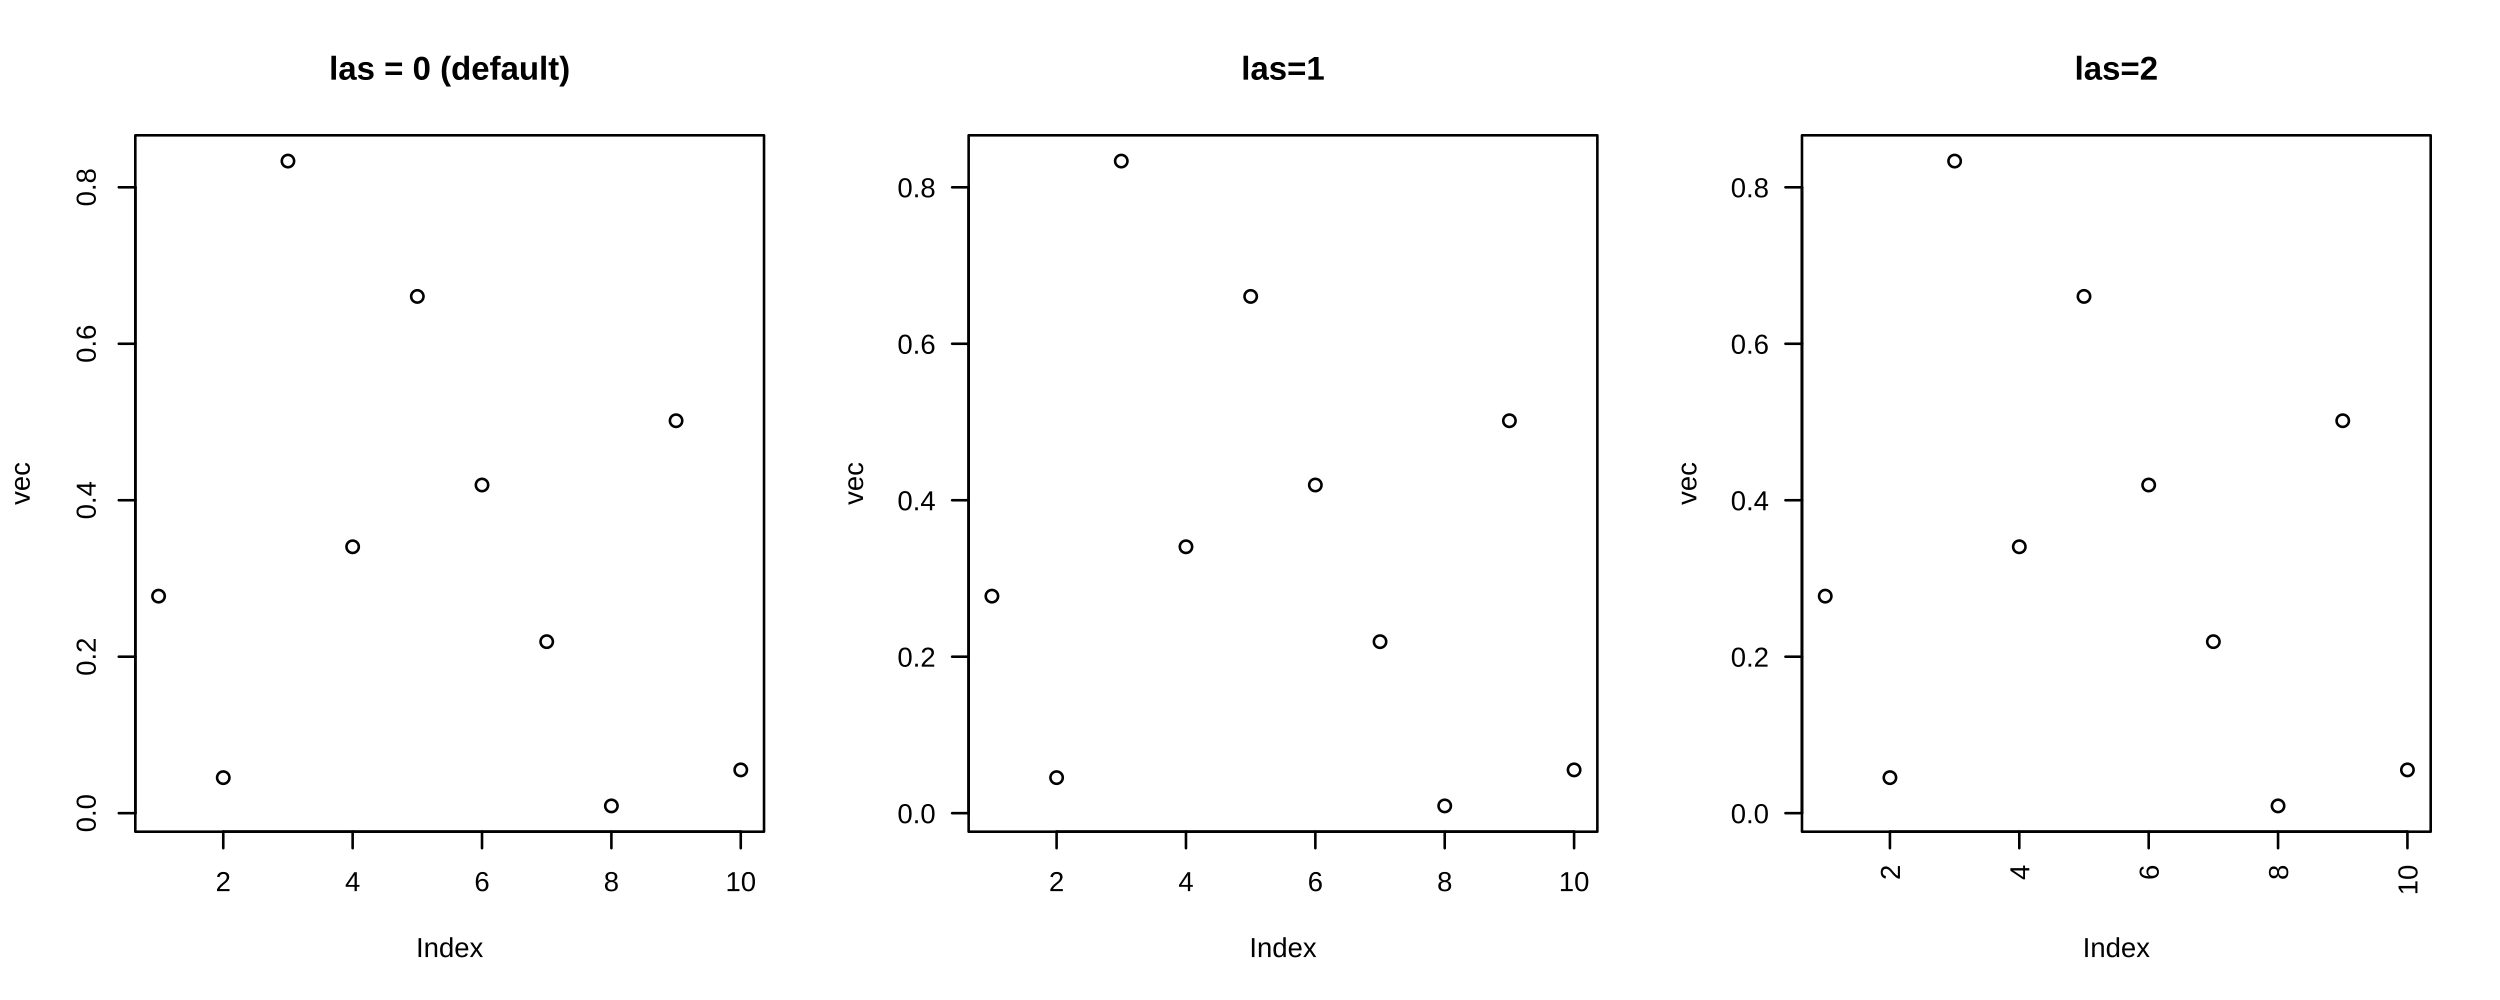
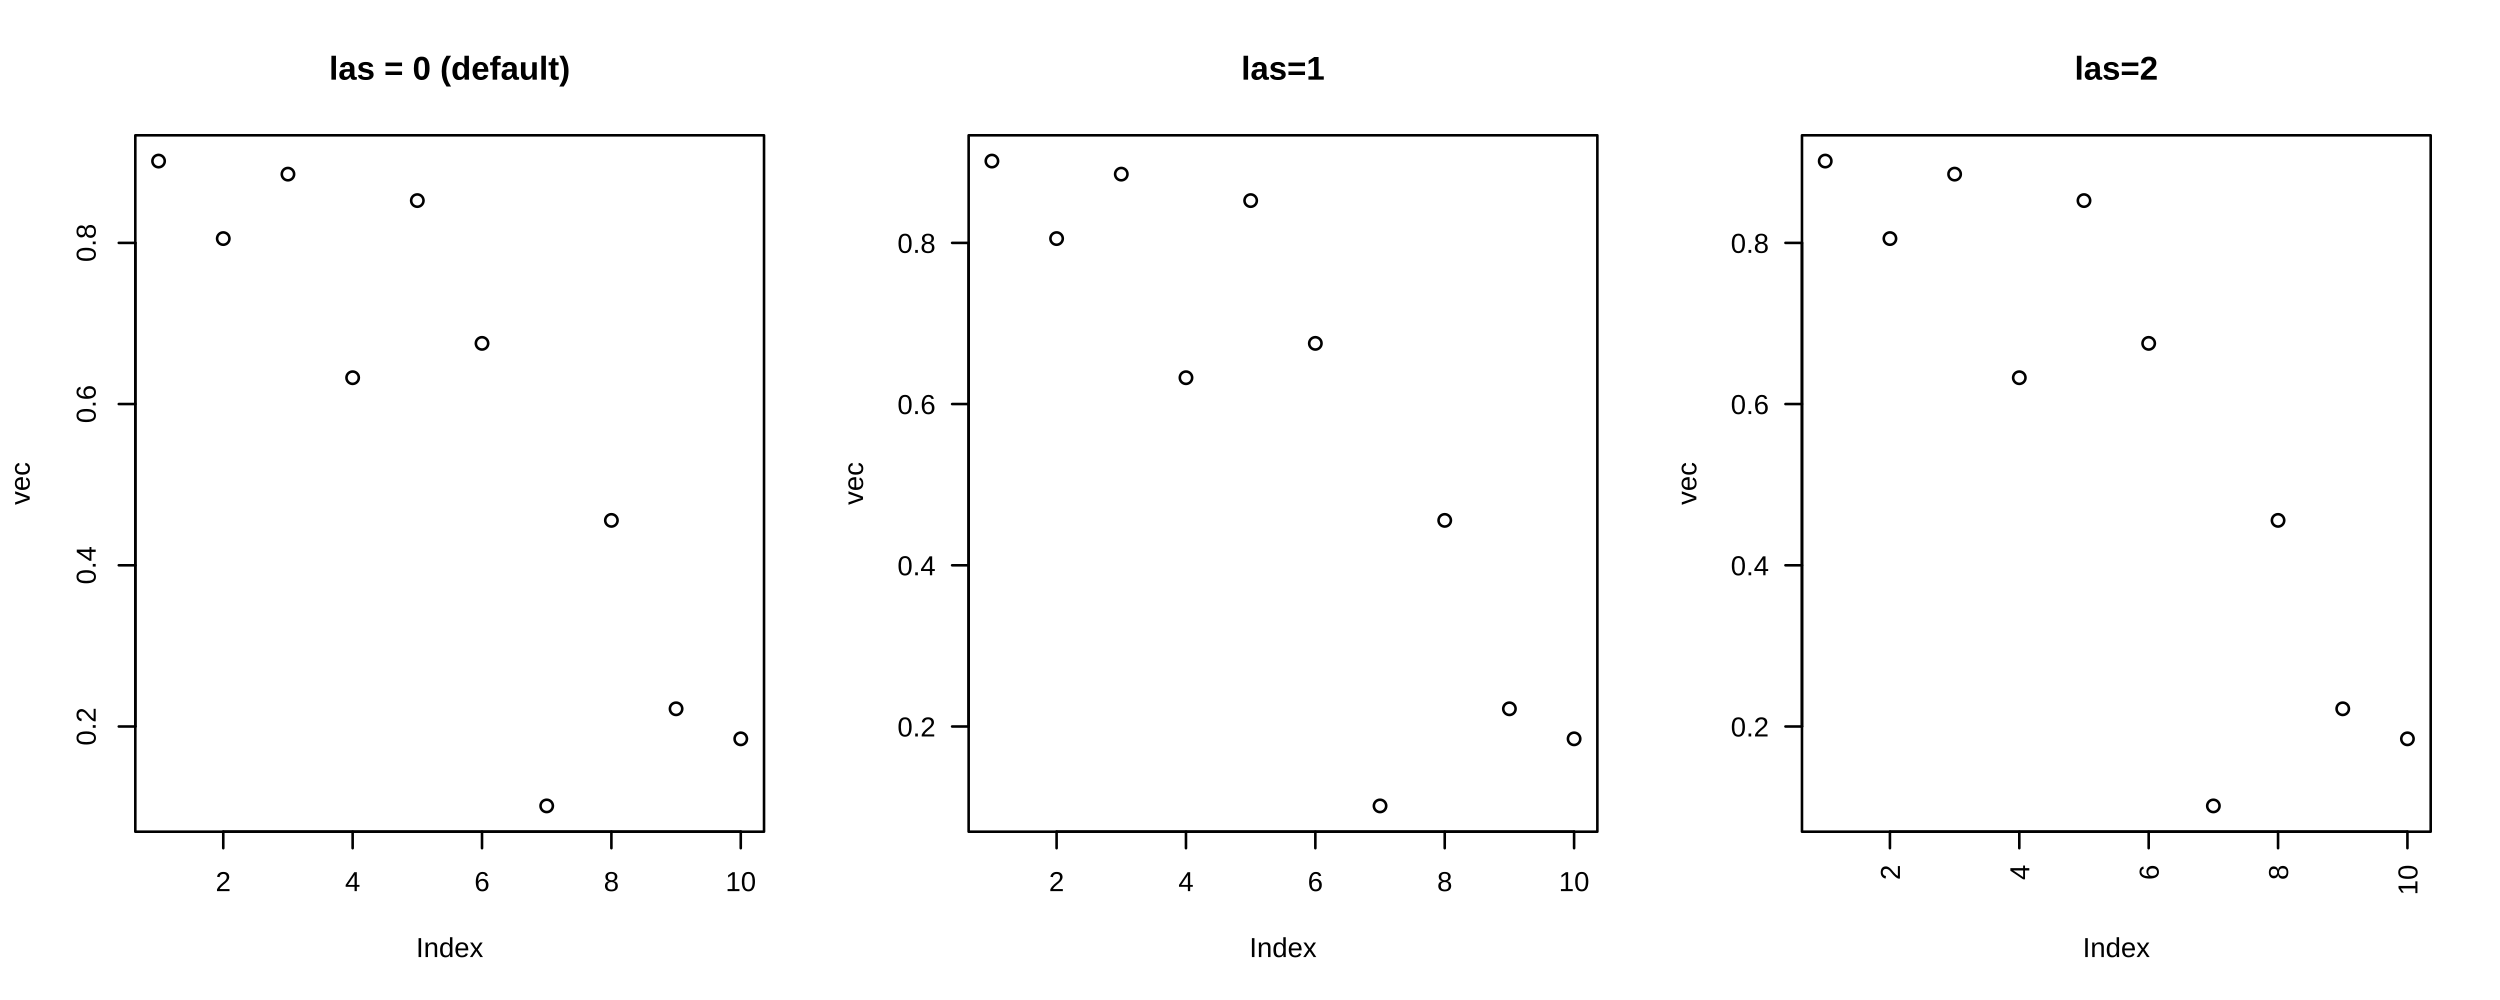
<svg xmlns="http://www.w3.org/2000/svg" class="svglite" width="720.00pt" height="288.00pt" viewBox="0 0 720.00 288.00">
  <defs>
    <style type="text/css">
    .svglite line, .svglite polyline, .svglite polygon, .svglite path, .svglite rect, .svglite circle {
      fill: none;
      stroke: #000000;
      stroke-linecap: round;
      stroke-linejoin: round;
      stroke-miterlimit: 10.00;
    }
    .svglite text {
      white-space: pre;
    }
  </style>
  </defs>
  <rect width="100%" height="100%" style="stroke: none; fill: #FFFFFF;" />
  <defs>
    <clipPath id="cpMC4wMHw3MjAuMDB8MC4wMHwyODguMDA=">
      <rect x="0.00" y="0.00" width="720.00" height="288.00" />
    </clipPath>
  </defs>
  <g clip-path="url(#cpMC4wMHw3MjAuMDB8MC4wMHwyODguMDA=)">
</g>
  <defs>
    <clipPath id="cpMzguOTd8MjIwLjA0fDM4Ljk3fDIzOS41Mw==">
      <rect x="38.97" y="38.97" width="181.08" height="200.56" />
    </clipPath>
  </defs>
  <g clip-path="url(#cpMzguOTd8MjIwLjA0fDM4Ljk3fDIzOS41Mw==)">
-     <circle cx="45.67" cy="171.69" r="1.78" style="stroke-width: 0.75;" />
-     <circle cx="64.30" cy="223.96" r="1.78" style="stroke-width: 0.75;" />
-     <circle cx="82.93" cy="46.39" r="1.78" style="stroke-width: 0.75;" />
-     <circle cx="101.56" cy="157.47" r="1.78" style="stroke-width: 0.75;" />
-     <circle cx="120.19" cy="85.37" r="1.78" style="stroke-width: 0.75;" />
-     <circle cx="138.82" cy="139.68" r="1.78" style="stroke-width: 0.75;" />
-     <circle cx="157.45" cy="184.80" r="1.78" style="stroke-width: 0.75;" />
-     <circle cx="176.08" cy="232.10" r="1.78" style="stroke-width: 0.75;" />
-     <circle cx="194.71" cy="121.17" r="1.78" style="stroke-width: 0.75;" />
-     <circle cx="213.34" cy="221.73" r="1.78" style="stroke-width: 0.75;" />
+     <circle cx="45.67" cy="46.39" r="1.78" style="stroke-width: 0.75;" />
+     <circle cx="64.30" cy="68.71" r="1.78" style="stroke-width: 0.75;" />
+     <circle cx="82.93" cy="50.15" r="1.78" style="stroke-width: 0.75;" />
+     <circle cx="101.56" cy="108.78" r="1.78" style="stroke-width: 0.75;" />
+     <circle cx="120.19" cy="57.77" r="1.78" style="stroke-width: 0.75;" />
+     <circle cx="138.82" cy="98.89" r="1.78" style="stroke-width: 0.75;" />
+     <circle cx="157.45" cy="232.10" r="1.78" style="stroke-width: 0.75;" />
+     <circle cx="176.08" cy="149.87" r="1.78" style="stroke-width: 0.75;" />
+     <circle cx="194.71" cy="204.13" r="1.78" style="stroke-width: 0.75;" />
+     <circle cx="213.34" cy="212.78" r="1.78" style="stroke-width: 0.75;" />
  </g>
  <g clip-path="url(#cpMC4wMHw3MjAuMDB8MC4wMHwyODguMDA=)">
    <line x1="64.30" y1="239.53" x2="213.34" y2="239.53" style="stroke-width: 0.75;" />
    <line x1="64.30" y1="239.53" x2="64.30" y2="244.28" style="stroke-width: 0.75;" />
    <line x1="101.56" y1="239.53" x2="101.56" y2="244.28" style="stroke-width: 0.75;" />
    <line x1="138.82" y1="239.53" x2="138.82" y2="244.28" style="stroke-width: 0.75;" />
    <line x1="176.08" y1="239.53" x2="176.08" y2="244.28" style="stroke-width: 0.75;" />
    <line x1="213.34" y1="239.53" x2="213.34" y2="244.28" style="stroke-width: 0.75;" />
    <text x="64.30" y="256.64" text-anchor="middle" style="font-size: 7.92px; font-family: &quot;Liberation Sans&quot;;" textLength="5.03px" lengthAdjust="spacingAndGlyphs">2</text>
    <text x="101.56" y="256.64" text-anchor="middle" style="font-size: 7.92px; font-family: &quot;Liberation Sans&quot;;" textLength="5.03px" lengthAdjust="spacingAndGlyphs">4</text>
    <text x="138.82" y="256.64" text-anchor="middle" style="font-size: 7.92px; font-family: &quot;Liberation Sans&quot;;" textLength="5.03px" lengthAdjust="spacingAndGlyphs">6</text>
    <text x="176.08" y="256.64" text-anchor="middle" style="font-size: 7.92px; font-family: &quot;Liberation Sans&quot;;" textLength="5.03px" lengthAdjust="spacingAndGlyphs">8</text>
    <text x="213.34" y="256.64" text-anchor="middle" style="font-size: 7.92px; font-family: &quot;Liberation Sans&quot;;" textLength="10.07px" lengthAdjust="spacingAndGlyphs">10</text>
-     <line x1="38.97" y1="234.20" x2="38.97" y2="53.94" style="stroke-width: 0.75;" />
-     <line x1="38.97" y1="234.20" x2="34.21" y2="234.20" style="stroke-width: 0.75;" />
-     <line x1="38.97" y1="189.13" x2="34.21" y2="189.13" style="stroke-width: 0.75;" />
-     <line x1="38.97" y1="144.07" x2="34.21" y2="144.07" style="stroke-width: 0.75;" />
-     <line x1="38.97" y1="99.00" x2="34.21" y2="99.00" style="stroke-width: 0.75;" />
-     <line x1="38.97" y1="53.94" x2="34.21" y2="53.94" style="stroke-width: 0.75;" />
-     <text transform="translate(27.56,234.20) rotate(-90)" text-anchor="middle" style="font-size: 7.92px; font-family: &quot;Liberation Sans&quot;;" textLength="12.58px" lengthAdjust="spacingAndGlyphs">0.0</text>
-     <text transform="translate(27.56,189.13) rotate(-90)" text-anchor="middle" style="font-size: 7.92px; font-family: &quot;Liberation Sans&quot;;" textLength="12.58px" lengthAdjust="spacingAndGlyphs">0.2</text>
-     <text transform="translate(27.56,144.07) rotate(-90)" text-anchor="middle" style="font-size: 7.92px; font-family: &quot;Liberation Sans&quot;;" textLength="12.58px" lengthAdjust="spacingAndGlyphs">0.4</text>
-     <text transform="translate(27.56,99.00) rotate(-90)" text-anchor="middle" style="font-size: 7.92px; font-family: &quot;Liberation Sans&quot;;" textLength="12.58px" lengthAdjust="spacingAndGlyphs">0.6</text>
-     <text transform="translate(27.56,53.94) rotate(-90)" text-anchor="middle" style="font-size: 7.92px; font-family: &quot;Liberation Sans&quot;;" textLength="12.58px" lengthAdjust="spacingAndGlyphs">0.8</text>
+     <line x1="38.97" y1="209.23" x2="38.97" y2="69.95" style="stroke-width: 0.75;" />
+     <line x1="38.97" y1="209.23" x2="34.21" y2="209.23" style="stroke-width: 0.75;" />
+     <line x1="38.97" y1="162.80" x2="34.21" y2="162.80" style="stroke-width: 0.75;" />
+     <line x1="38.97" y1="116.37" x2="34.21" y2="116.37" style="stroke-width: 0.75;" />
+     <line x1="38.97" y1="69.95" x2="34.21" y2="69.95" style="stroke-width: 0.75;" />
+     <text transform="translate(27.56,209.23) rotate(-90)" text-anchor="middle" style="font-size: 7.92px; font-family: &quot;Liberation Sans&quot;;" textLength="12.58px" lengthAdjust="spacingAndGlyphs">0.2</text>
+     <text transform="translate(27.56,162.80) rotate(-90)" text-anchor="middle" style="font-size: 7.92px; font-family: &quot;Liberation Sans&quot;;" textLength="12.58px" lengthAdjust="spacingAndGlyphs">0.4</text>
+     <text transform="translate(27.56,116.37) rotate(-90)" text-anchor="middle" style="font-size: 7.92px; font-family: &quot;Liberation Sans&quot;;" textLength="12.58px" lengthAdjust="spacingAndGlyphs">0.6</text>
+     <text transform="translate(27.56,69.95) rotate(-90)" text-anchor="middle" style="font-size: 7.92px; font-family: &quot;Liberation Sans&quot;;" textLength="12.58px" lengthAdjust="spacingAndGlyphs">0.8</text>
    <polygon points="38.97,239.53 220.04,239.53 220.04,38.97 38.97,38.97 " style="stroke-width: 0.75;" />
  </g>
  <defs>
    <clipPath id="cpMC4wMHwyNDAuMDB8MC4wMHwyODguMDA=">
      <rect x="0.00" y="0.00" width="240.00" height="288.00" />
    </clipPath>
  </defs>
  <g clip-path="url(#cpMC4wMHwyNDAuMDB8MC4wMHwyODguMDA=)">
    <text x="129.50" y="22.95" text-anchor="middle" style="font-size: 9.50px; font-weight: bold; font-family: &quot;Liberation Sans&quot;;" textLength="86.82px" lengthAdjust="spacingAndGlyphs">las = 0 (default)</text>
    <text x="129.50" y="275.64" text-anchor="middle" style="font-size: 7.92px; font-family: &quot;Liberation Sans&quot;;" textLength="21.77px" lengthAdjust="spacingAndGlyphs">Index</text>
    <text transform="translate(8.55,139.25) rotate(-90)" text-anchor="middle" style="font-size: 7.92px; font-family: &quot;Liberation Sans&quot;;" textLength="13.90px" lengthAdjust="spacingAndGlyphs">vec</text>
  </g>
  <defs>
    <clipPath id="cpMjc4Ljk3fDQ2MC4wNHwzOC45N3wyMzkuNTM=">
      <rect x="278.97" y="38.97" width="181.08" height="200.56" />
    </clipPath>
  </defs>
  <g clip-path="url(#cpMjc4Ljk3fDQ2MC4wNHwzOC45N3wyMzkuNTM=)">
-     <circle cx="285.67" cy="171.69" r="1.78" style="stroke-width: 0.75;" />
-     <circle cx="304.30" cy="223.96" r="1.78" style="stroke-width: 0.75;" />
-     <circle cx="322.93" cy="46.39" r="1.78" style="stroke-width: 0.75;" />
-     <circle cx="341.56" cy="157.47" r="1.78" style="stroke-width: 0.75;" />
-     <circle cx="360.19" cy="85.37" r="1.78" style="stroke-width: 0.75;" />
-     <circle cx="378.82" cy="139.68" r="1.78" style="stroke-width: 0.75;" />
-     <circle cx="397.45" cy="184.80" r="1.78" style="stroke-width: 0.75;" />
-     <circle cx="416.08" cy="232.10" r="1.78" style="stroke-width: 0.75;" />
-     <circle cx="434.71" cy="121.17" r="1.78" style="stroke-width: 0.75;" />
-     <circle cx="453.34" cy="221.73" r="1.78" style="stroke-width: 0.75;" />
+     <circle cx="285.67" cy="46.39" r="1.78" style="stroke-width: 0.75;" />
+     <circle cx="304.30" cy="68.71" r="1.78" style="stroke-width: 0.75;" />
+     <circle cx="322.93" cy="50.15" r="1.78" style="stroke-width: 0.75;" />
+     <circle cx="341.56" cy="108.78" r="1.78" style="stroke-width: 0.75;" />
+     <circle cx="360.19" cy="57.77" r="1.78" style="stroke-width: 0.75;" />
+     <circle cx="378.82" cy="98.89" r="1.78" style="stroke-width: 0.75;" />
+     <circle cx="397.45" cy="232.10" r="1.78" style="stroke-width: 0.75;" />
+     <circle cx="416.08" cy="149.87" r="1.78" style="stroke-width: 0.75;" />
+     <circle cx="434.71" cy="204.13" r="1.78" style="stroke-width: 0.75;" />
+     <circle cx="453.34" cy="212.78" r="1.78" style="stroke-width: 0.75;" />
  </g>
  <g clip-path="url(#cpMC4wMHw3MjAuMDB8MC4wMHwyODguMDA=)">
    <line x1="304.30" y1="239.53" x2="453.34" y2="239.53" style="stroke-width: 0.75;" />
    <line x1="304.30" y1="239.53" x2="304.30" y2="244.28" style="stroke-width: 0.75;" />
    <line x1="341.56" y1="239.53" x2="341.56" y2="244.28" style="stroke-width: 0.75;" />
    <line x1="378.82" y1="239.53" x2="378.82" y2="244.28" style="stroke-width: 0.75;" />
    <line x1="416.08" y1="239.53" x2="416.08" y2="244.28" style="stroke-width: 0.75;" />
    <line x1="453.34" y1="239.53" x2="453.34" y2="244.28" style="stroke-width: 0.75;" />
    <text x="304.30" y="256.64" text-anchor="middle" style="font-size: 7.92px; font-family: &quot;Liberation Sans&quot;;" textLength="5.03px" lengthAdjust="spacingAndGlyphs">2</text>
    <text x="341.56" y="256.64" text-anchor="middle" style="font-size: 7.92px; font-family: &quot;Liberation Sans&quot;;" textLength="5.03px" lengthAdjust="spacingAndGlyphs">4</text>
    <text x="378.82" y="256.64" text-anchor="middle" style="font-size: 7.92px; font-family: &quot;Liberation Sans&quot;;" textLength="5.03px" lengthAdjust="spacingAndGlyphs">6</text>
    <text x="416.08" y="256.64" text-anchor="middle" style="font-size: 7.92px; font-family: &quot;Liberation Sans&quot;;" textLength="5.03px" lengthAdjust="spacingAndGlyphs">8</text>
    <text x="453.34" y="256.64" text-anchor="middle" style="font-size: 7.92px; font-family: &quot;Liberation Sans&quot;;" textLength="10.07px" lengthAdjust="spacingAndGlyphs">10</text>
-     <line x1="278.97" y1="234.20" x2="278.97" y2="53.94" style="stroke-width: 0.75;" />
-     <line x1="278.97" y1="234.20" x2="274.21" y2="234.20" style="stroke-width: 0.75;" />
-     <line x1="278.97" y1="189.13" x2="274.21" y2="189.13" style="stroke-width: 0.75;" />
-     <line x1="278.97" y1="144.07" x2="274.21" y2="144.07" style="stroke-width: 0.75;" />
-     <line x1="278.97" y1="99.00" x2="274.21" y2="99.00" style="stroke-width: 0.75;" />
-     <line x1="278.97" y1="53.94" x2="274.21" y2="53.94" style="stroke-width: 0.75;" />
-     <text x="269.46" y="237.08" text-anchor="end" style="font-size: 7.92px; font-family: &quot;Liberation Sans&quot;;" textLength="12.58px" lengthAdjust="spacingAndGlyphs">0.0</text>
-     <text x="269.46" y="192.01" text-anchor="end" style="font-size: 7.92px; font-family: &quot;Liberation Sans&quot;;" textLength="12.58px" lengthAdjust="spacingAndGlyphs">0.2</text>
-     <text x="269.46" y="146.95" text-anchor="end" style="font-size: 7.92px; font-family: &quot;Liberation Sans&quot;;" textLength="12.58px" lengthAdjust="spacingAndGlyphs">0.4</text>
-     <text x="269.46" y="101.88" text-anchor="end" style="font-size: 7.92px; font-family: &quot;Liberation Sans&quot;;" textLength="12.58px" lengthAdjust="spacingAndGlyphs">0.6</text>
-     <text x="269.46" y="56.82" text-anchor="end" style="font-size: 7.92px; font-family: &quot;Liberation Sans&quot;;" textLength="12.58px" lengthAdjust="spacingAndGlyphs">0.8</text>
+     <line x1="278.97" y1="209.23" x2="278.97" y2="69.95" style="stroke-width: 0.75;" />
+     <line x1="278.97" y1="209.23" x2="274.21" y2="209.23" style="stroke-width: 0.75;" />
+     <line x1="278.97" y1="162.80" x2="274.21" y2="162.80" style="stroke-width: 0.75;" />
+     <line x1="278.97" y1="116.37" x2="274.21" y2="116.37" style="stroke-width: 0.75;" />
+     <line x1="278.97" y1="69.95" x2="274.21" y2="69.95" style="stroke-width: 0.75;" />
+     <text x="269.46" y="212.11" text-anchor="end" style="font-size: 7.92px; font-family: &quot;Liberation Sans&quot;;" textLength="12.58px" lengthAdjust="spacingAndGlyphs">0.2</text>
+     <text x="269.46" y="165.68" text-anchor="end" style="font-size: 7.92px; font-family: &quot;Liberation Sans&quot;;" textLength="12.58px" lengthAdjust="spacingAndGlyphs">0.4</text>
+     <text x="269.46" y="119.25" text-anchor="end" style="font-size: 7.92px; font-family: &quot;Liberation Sans&quot;;" textLength="12.58px" lengthAdjust="spacingAndGlyphs">0.6</text>
+     <text x="269.46" y="72.83" text-anchor="end" style="font-size: 7.92px; font-family: &quot;Liberation Sans&quot;;" textLength="12.58px" lengthAdjust="spacingAndGlyphs">0.8</text>
    <polygon points="278.97,239.53 460.04,239.53 460.04,38.97 278.97,38.97 " style="stroke-width: 0.75;" />
  </g>
  <defs>
    <clipPath id="cpMjQwLjAwfDQ4MC4wMHwwLjAwfDI4OC4wMA==">
      <rect x="240.00" y="0.00" width="240.00" height="288.00" />
    </clipPath>
  </defs>
  <g clip-path="url(#cpMjQwLjAwfDQ4MC4wMHwwLjAwfDI4OC4wMA==)">
    <text x="369.50" y="22.95" text-anchor="middle" style="font-size: 9.50px; font-weight: bold; font-family: &quot;Liberation Sans&quot;;" textLength="29.88px" lengthAdjust="spacingAndGlyphs">las=1</text>
    <text x="369.50" y="275.64" text-anchor="middle" style="font-size: 7.92px; font-family: &quot;Liberation Sans&quot;;" textLength="21.77px" lengthAdjust="spacingAndGlyphs">Index</text>
    <text transform="translate(248.55,139.25) rotate(-90)" text-anchor="middle" style="font-size: 7.92px; font-family: &quot;Liberation Sans&quot;;" textLength="13.90px" lengthAdjust="spacingAndGlyphs">vec</text>
  </g>
  <defs>
    <clipPath id="cpNTE4Ljk3fDcwMC4wNHwzOC45N3wyMzkuNTM=">
      <rect x="518.97" y="38.97" width="181.08" height="200.56" />
    </clipPath>
  </defs>
  <g clip-path="url(#cpNTE4Ljk3fDcwMC4wNHwzOC45N3wyMzkuNTM=)">
-     <circle cx="525.67" cy="171.69" r="1.78" style="stroke-width: 0.75;" />
-     <circle cx="544.30" cy="223.96" r="1.78" style="stroke-width: 0.75;" />
-     <circle cx="562.93" cy="46.39" r="1.78" style="stroke-width: 0.75;" />
-     <circle cx="581.56" cy="157.47" r="1.78" style="stroke-width: 0.75;" />
-     <circle cx="600.19" cy="85.37" r="1.78" style="stroke-width: 0.75;" />
-     <circle cx="618.82" cy="139.68" r="1.78" style="stroke-width: 0.75;" />
-     <circle cx="637.45" cy="184.80" r="1.78" style="stroke-width: 0.75;" />
-     <circle cx="656.08" cy="232.10" r="1.78" style="stroke-width: 0.75;" />
-     <circle cx="674.71" cy="121.17" r="1.78" style="stroke-width: 0.75;" />
-     <circle cx="693.34" cy="221.73" r="1.78" style="stroke-width: 0.75;" />
+     <circle cx="525.67" cy="46.39" r="1.78" style="stroke-width: 0.75;" />
+     <circle cx="544.30" cy="68.71" r="1.78" style="stroke-width: 0.75;" />
+     <circle cx="562.93" cy="50.15" r="1.78" style="stroke-width: 0.75;" />
+     <circle cx="581.56" cy="108.78" r="1.78" style="stroke-width: 0.75;" />
+     <circle cx="600.19" cy="57.77" r="1.78" style="stroke-width: 0.75;" />
+     <circle cx="618.82" cy="98.89" r="1.78" style="stroke-width: 0.75;" />
+     <circle cx="637.45" cy="232.10" r="1.78" style="stroke-width: 0.75;" />
+     <circle cx="656.08" cy="149.87" r="1.78" style="stroke-width: 0.75;" />
+     <circle cx="674.71" cy="204.13" r="1.78" style="stroke-width: 0.75;" />
+     <circle cx="693.34" cy="212.78" r="1.78" style="stroke-width: 0.75;" />
  </g>
  <g clip-path="url(#cpMC4wMHw3MjAuMDB8MC4wMHwyODguMDA=)">
    <line x1="544.30" y1="239.53" x2="693.34" y2="239.53" style="stroke-width: 0.75;" />
    <line x1="544.30" y1="239.53" x2="544.30" y2="244.28" style="stroke-width: 0.75;" />
    <line x1="581.56" y1="239.53" x2="581.56" y2="244.28" style="stroke-width: 0.75;" />
    <line x1="618.82" y1="239.53" x2="618.82" y2="244.28" style="stroke-width: 0.75;" />
    <line x1="656.08" y1="239.53" x2="656.08" y2="244.28" style="stroke-width: 0.75;" />
    <line x1="693.34" y1="239.53" x2="693.34" y2="244.28" style="stroke-width: 0.75;" />
    <text transform="translate(547.18,249.03) rotate(-90)" text-anchor="end" style="font-size: 7.92px; font-family: &quot;Liberation Sans&quot;;" textLength="5.03px" lengthAdjust="spacingAndGlyphs">2</text>
    <text transform="translate(584.44,249.03) rotate(-90)" text-anchor="end" style="font-size: 7.92px; font-family: &quot;Liberation Sans&quot;;" textLength="5.03px" lengthAdjust="spacingAndGlyphs">4</text>
    <text transform="translate(621.70,249.03) rotate(-90)" text-anchor="end" style="font-size: 7.92px; font-family: &quot;Liberation Sans&quot;;" textLength="5.03px" lengthAdjust="spacingAndGlyphs">6</text>
    <text transform="translate(658.96,249.03) rotate(-90)" text-anchor="end" style="font-size: 7.92px; font-family: &quot;Liberation Sans&quot;;" textLength="5.03px" lengthAdjust="spacingAndGlyphs">8</text>
    <text transform="translate(696.22,249.03) rotate(-90)" text-anchor="end" style="font-size: 7.92px; font-family: &quot;Liberation Sans&quot;;" textLength="10.07px" lengthAdjust="spacingAndGlyphs">10</text>
-     <line x1="518.97" y1="234.20" x2="518.97" y2="53.94" style="stroke-width: 0.75;" />
-     <line x1="518.97" y1="234.20" x2="514.21" y2="234.20" style="stroke-width: 0.75;" />
-     <line x1="518.97" y1="189.13" x2="514.21" y2="189.13" style="stroke-width: 0.75;" />
-     <line x1="518.97" y1="144.07" x2="514.21" y2="144.07" style="stroke-width: 0.75;" />
-     <line x1="518.97" y1="99.00" x2="514.21" y2="99.00" style="stroke-width: 0.75;" />
-     <line x1="518.97" y1="53.94" x2="514.21" y2="53.94" style="stroke-width: 0.75;" />
-     <text x="509.46" y="237.08" text-anchor="end" style="font-size: 7.92px; font-family: &quot;Liberation Sans&quot;;" textLength="12.58px" lengthAdjust="spacingAndGlyphs">0.0</text>
-     <text x="509.46" y="192.01" text-anchor="end" style="font-size: 7.92px; font-family: &quot;Liberation Sans&quot;;" textLength="12.58px" lengthAdjust="spacingAndGlyphs">0.2</text>
-     <text x="509.46" y="146.95" text-anchor="end" style="font-size: 7.92px; font-family: &quot;Liberation Sans&quot;;" textLength="12.58px" lengthAdjust="spacingAndGlyphs">0.4</text>
-     <text x="509.46" y="101.88" text-anchor="end" style="font-size: 7.92px; font-family: &quot;Liberation Sans&quot;;" textLength="12.58px" lengthAdjust="spacingAndGlyphs">0.6</text>
-     <text x="509.46" y="56.82" text-anchor="end" style="font-size: 7.92px; font-family: &quot;Liberation Sans&quot;;" textLength="12.58px" lengthAdjust="spacingAndGlyphs">0.8</text>
+     <line x1="518.97" y1="209.23" x2="518.97" y2="69.95" style="stroke-width: 0.75;" />
+     <line x1="518.97" y1="209.23" x2="514.21" y2="209.23" style="stroke-width: 0.75;" />
+     <line x1="518.97" y1="162.80" x2="514.21" y2="162.80" style="stroke-width: 0.75;" />
+     <line x1="518.97" y1="116.37" x2="514.21" y2="116.37" style="stroke-width: 0.75;" />
+     <line x1="518.97" y1="69.95" x2="514.21" y2="69.95" style="stroke-width: 0.75;" />
+     <text x="509.46" y="212.11" text-anchor="end" style="font-size: 7.92px; font-family: &quot;Liberation Sans&quot;;" textLength="12.58px" lengthAdjust="spacingAndGlyphs">0.2</text>
+     <text x="509.46" y="165.68" text-anchor="end" style="font-size: 7.92px; font-family: &quot;Liberation Sans&quot;;" textLength="12.58px" lengthAdjust="spacingAndGlyphs">0.4</text>
+     <text x="509.46" y="119.25" text-anchor="end" style="font-size: 7.92px; font-family: &quot;Liberation Sans&quot;;" textLength="12.58px" lengthAdjust="spacingAndGlyphs">0.6</text>
+     <text x="509.46" y="72.83" text-anchor="end" style="font-size: 7.92px; font-family: &quot;Liberation Sans&quot;;" textLength="12.58px" lengthAdjust="spacingAndGlyphs">0.8</text>
    <polygon points="518.97,239.53 700.04,239.53 700.04,38.97 518.97,38.97 " style="stroke-width: 0.75;" />
  </g>
  <defs>
    <clipPath id="cpNDgwLjAwfDcyMC4wMHwwLjAwfDI4OC4wMA==">
      <rect x="480.00" y="0.00" width="240.00" height="288.00" />
    </clipPath>
  </defs>
  <g clip-path="url(#cpNDgwLjAwfDcyMC4wMHwwLjAwfDI4OC4wMA==)">
    <text x="609.50" y="22.95" text-anchor="middle" style="font-size: 9.50px; font-weight: bold; font-family: &quot;Liberation Sans&quot;;" textLength="29.88px" lengthAdjust="spacingAndGlyphs">las=2</text>
    <text x="609.50" y="275.64" text-anchor="middle" style="font-size: 7.92px; font-family: &quot;Liberation Sans&quot;;" textLength="21.77px" lengthAdjust="spacingAndGlyphs">Index</text>
    <text transform="translate(488.55,139.25) rotate(-90)" text-anchor="middle" style="font-size: 7.92px; font-family: &quot;Liberation Sans&quot;;" textLength="13.90px" lengthAdjust="spacingAndGlyphs">vec</text>
  </g>
</svg>
